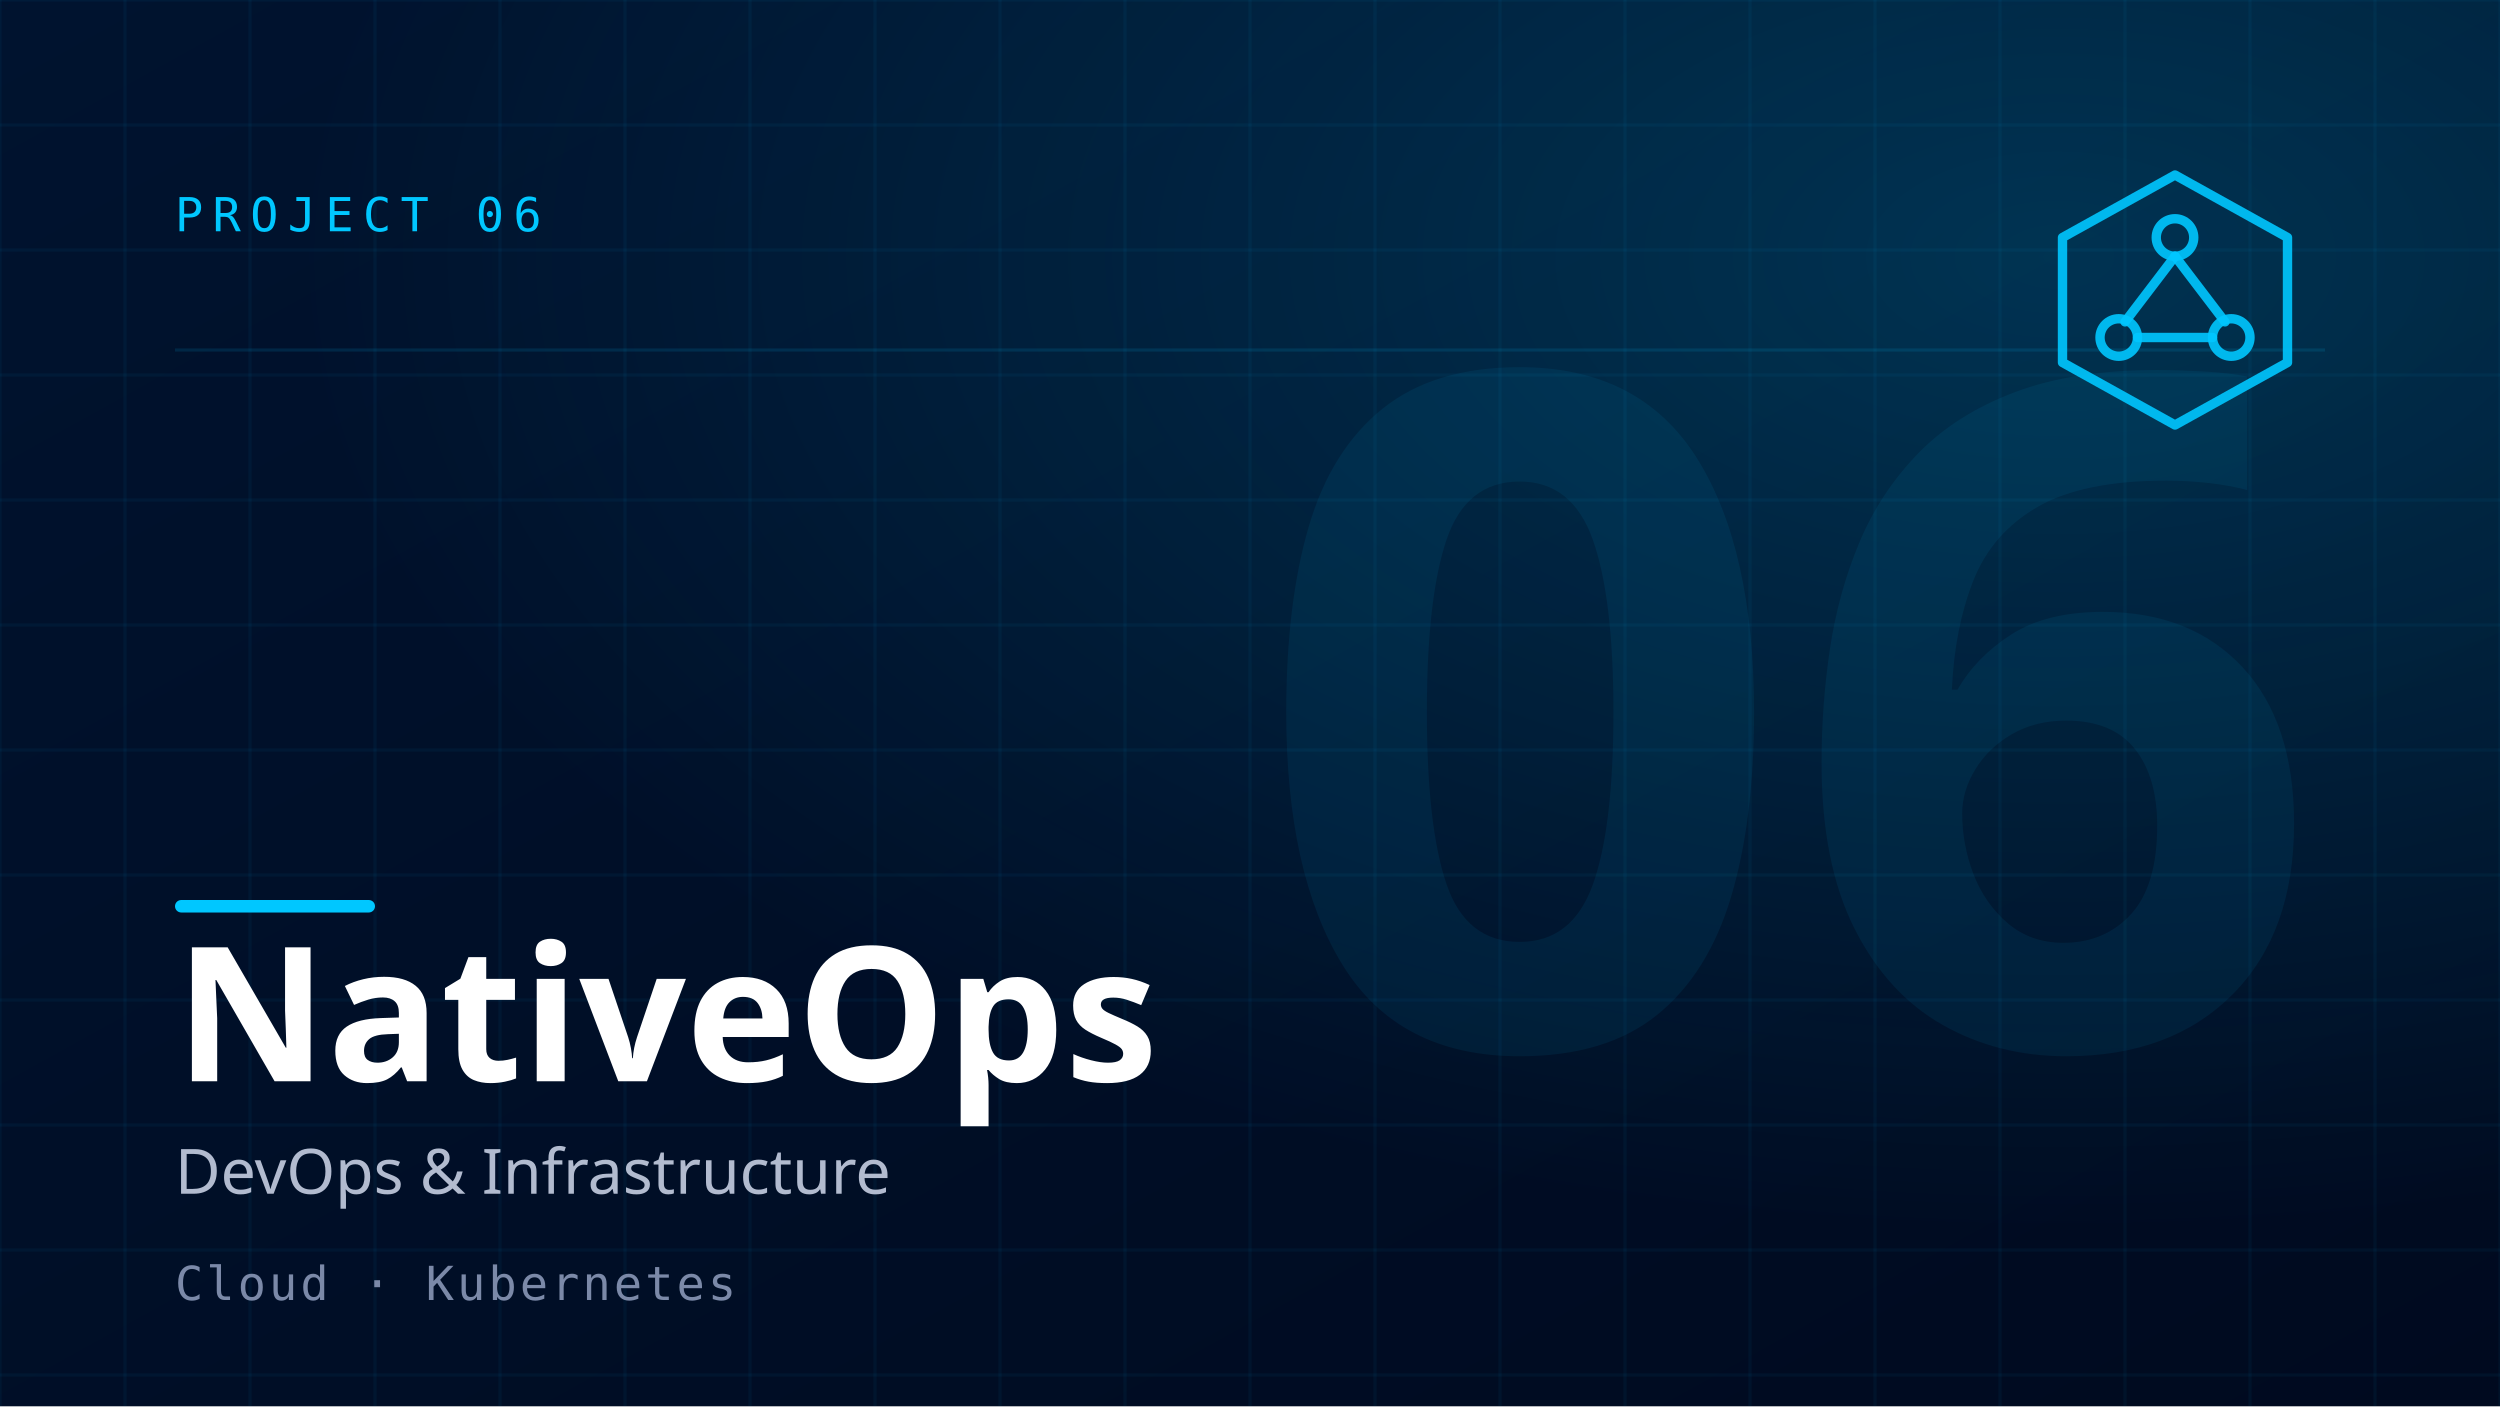
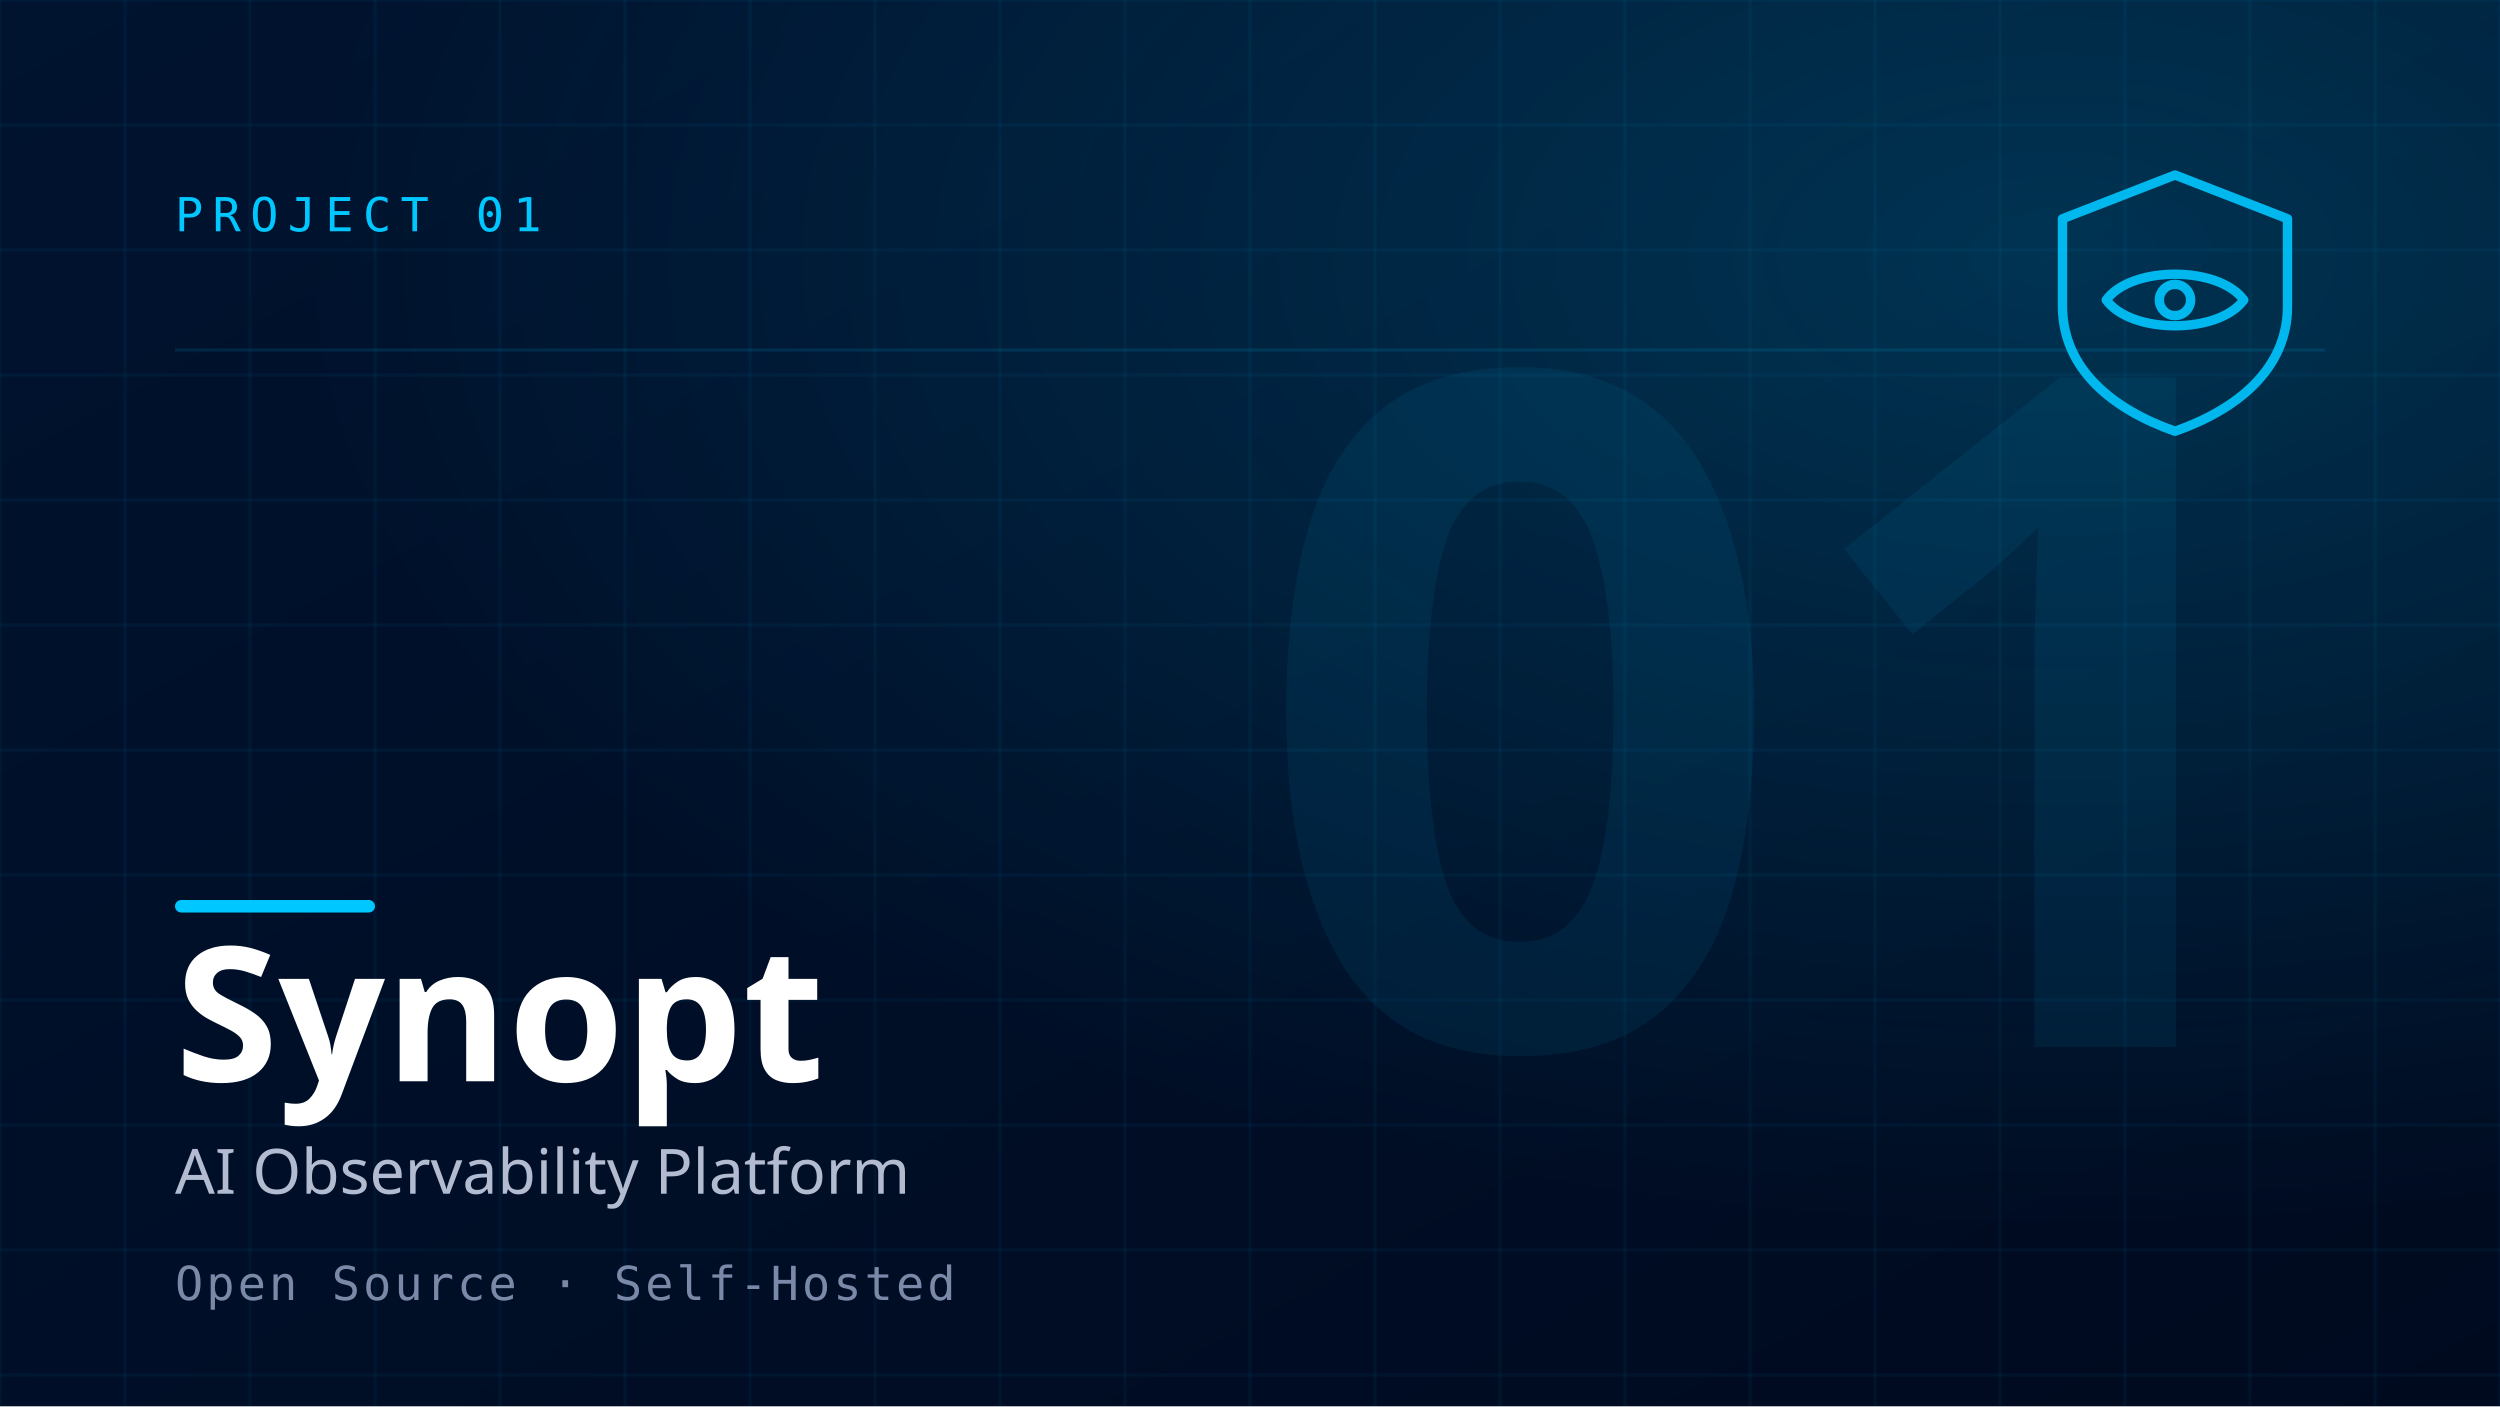
- <svg xmlns="http://www.w3.org/2000/svg" width="800" height="450" viewBox="0 0 800 450" role="img" aria-label="NativeOps — DevOps &amp; Infrastructure">
+ <svg xmlns="http://www.w3.org/2000/svg" width="800" height="450" viewBox="0 0 800 450" role="img" aria-label="Synopt — AI Observability Platform">
  <defs>
    <linearGradient id="bg" x1="0" y1="0" x2="1" y2="1">
      <stop offset="0" stop-color="#00132f" />
      <stop offset="1" stop-color="#000a1f" />
    </linearGradient>
    <radialGradient id="glow" cx="0.82" cy="0.18" r="0.7">
      <stop offset="0" stop-color="#00c7ff" stop-opacity="0.20" />
      <stop offset="1" stop-color="#00c7ff" stop-opacity="0" />
    </radialGradient>
  </defs>
  <rect width="800" height="450" fill="url(#bg)" />
  <g stroke="#00c7ff" stroke-opacity="0.05" stroke-width="1">
    <line x1="0" y1="0" x2="0" y2="450" />
    <line x1="40" y1="0" x2="40" y2="450" />
    <line x1="80" y1="0" x2="80" y2="450" />
    <line x1="120" y1="0" x2="120" y2="450" />
    <line x1="160" y1="0" x2="160" y2="450" />
    <line x1="200" y1="0" x2="200" y2="450" />
    <line x1="240" y1="0" x2="240" y2="450" />
    <line x1="280" y1="0" x2="280" y2="450" />
    <line x1="320" y1="0" x2="320" y2="450" />
    <line x1="360" y1="0" x2="360" y2="450" />
    <line x1="400" y1="0" x2="400" y2="450" />
    <line x1="440" y1="0" x2="440" y2="450" />
    <line x1="480" y1="0" x2="480" y2="450" />
    <line x1="520" y1="0" x2="520" y2="450" />
    <line x1="560" y1="0" x2="560" y2="450" />
    <line x1="600" y1="0" x2="600" y2="450" />
    <line x1="640" y1="0" x2="640" y2="450" />
    <line x1="680" y1="0" x2="680" y2="450" />
    <line x1="720" y1="0" x2="720" y2="450" />
    <line x1="760" y1="0" x2="760" y2="450" />
    <line x1="800" y1="0" x2="800" y2="450" />
    <line x1="0" y1="0" x2="800" y2="0" />
    <line x1="0" y1="40" x2="800" y2="40" />
    <line x1="0" y1="80" x2="800" y2="80" />
    <line x1="0" y1="120" x2="800" y2="120" />
    <line x1="0" y1="160" x2="800" y2="160" />
    <line x1="0" y1="200" x2="800" y2="200" />
    <line x1="0" y1="240" x2="800" y2="240" />
    <line x1="0" y1="280" x2="800" y2="280" />
    <line x1="0" y1="320" x2="800" y2="320" />
    <line x1="0" y1="360" x2="800" y2="360" />
    <line x1="0" y1="400" x2="800" y2="400" />
    <line x1="0" y1="440" x2="800" y2="440" />
  </g>
  <rect width="800" height="450" fill="url(#glow)" />
-   <text x="744" y="335" text-anchor="end" font-family="'Be Vietnam Pro', sans-serif" font-weight="700" font-size="300" fill="#00c7ff" fill-opacity="0.07">06</text>
-   <text x="56" y="74" font-family="'DM Mono', ui-monospace, monospace" font-size="15" letter-spacing="3" fill="#00c7ff">PROJECT 06</text>
+   <text x="744" y="335" text-anchor="end" font-family="'Be Vietnam Pro', sans-serif" font-weight="700" font-size="300" fill="#00c7ff" fill-opacity="0.07">01</text>
+   <text x="56" y="74" font-family="'DM Mono', ui-monospace, monospace" font-size="15" letter-spacing="3" fill="#00c7ff">PROJECT 01</text>
  <g transform="translate(648, 48)" fill="none" stroke="#00c7ff" stroke-width="3" stroke-linecap="round" stroke-linejoin="round" stroke-opacity="0.9">
-     <polygon points="48,8 84,28 84,68 48,88 12,68 12,28" />
-     <circle cx="48" cy="28" r="6" />
-     <circle cx="30" cy="60" r="6" />
-     <circle cx="66" cy="60" r="6" />
-     <line x1="48" y1="34" x2="32" y2="55" />
-     <line x1="48" y1="34" x2="64" y2="55" />
-     <line x1="36" y1="60" x2="60" y2="60" />
+     <path d="M48 8 L84 22 V50 C84 70 68 83 48 90 C28 83 12 70 12 50 V22 Z" />
+     <path d="M26 48 C34 37 62 37 70 48 C62 59 34 59 26 48 Z" />
+     <circle cx="48" cy="48" r="5" />
  </g>
  <line x1="56" y1="112" x2="744" y2="112" stroke="#00c7ff" stroke-opacity="0.12" stroke-width="1" />
  <rect x="56" y="288" width="64" height="4" rx="2" fill="#00c7ff" />
-   <text x="56" y="346" font-family="'Be Vietnam Pro', sans-serif" font-weight="700" font-size="60" fill="#ffffff">NativeOps</text>
-   <text x="56" y="382" font-family="'Be Vietnam Pro', sans-serif" font-weight="400" font-size="20" fill="#b2bbcf">DevOps &amp; Infrastructure</text>
-   <text x="56" y="416" font-family="'DM Mono', ui-monospace, monospace" font-size="15" letter-spacing="1" fill="#7b89a8">Cloud · Kubernetes</text>
+   <text x="56" y="346" font-family="'Be Vietnam Pro', sans-serif" font-weight="700" font-size="60" fill="#ffffff">Synopt</text>
+   <text x="56" y="382" font-family="'Be Vietnam Pro', sans-serif" font-weight="400" font-size="20" fill="#b2bbcf">AI Observability Platform</text>
+   <text x="56" y="416" font-family="'DM Mono', ui-monospace, monospace" font-size="15" letter-spacing="1" fill="#7b89a8">Open Source · Self-Hosted</text>
</svg>
